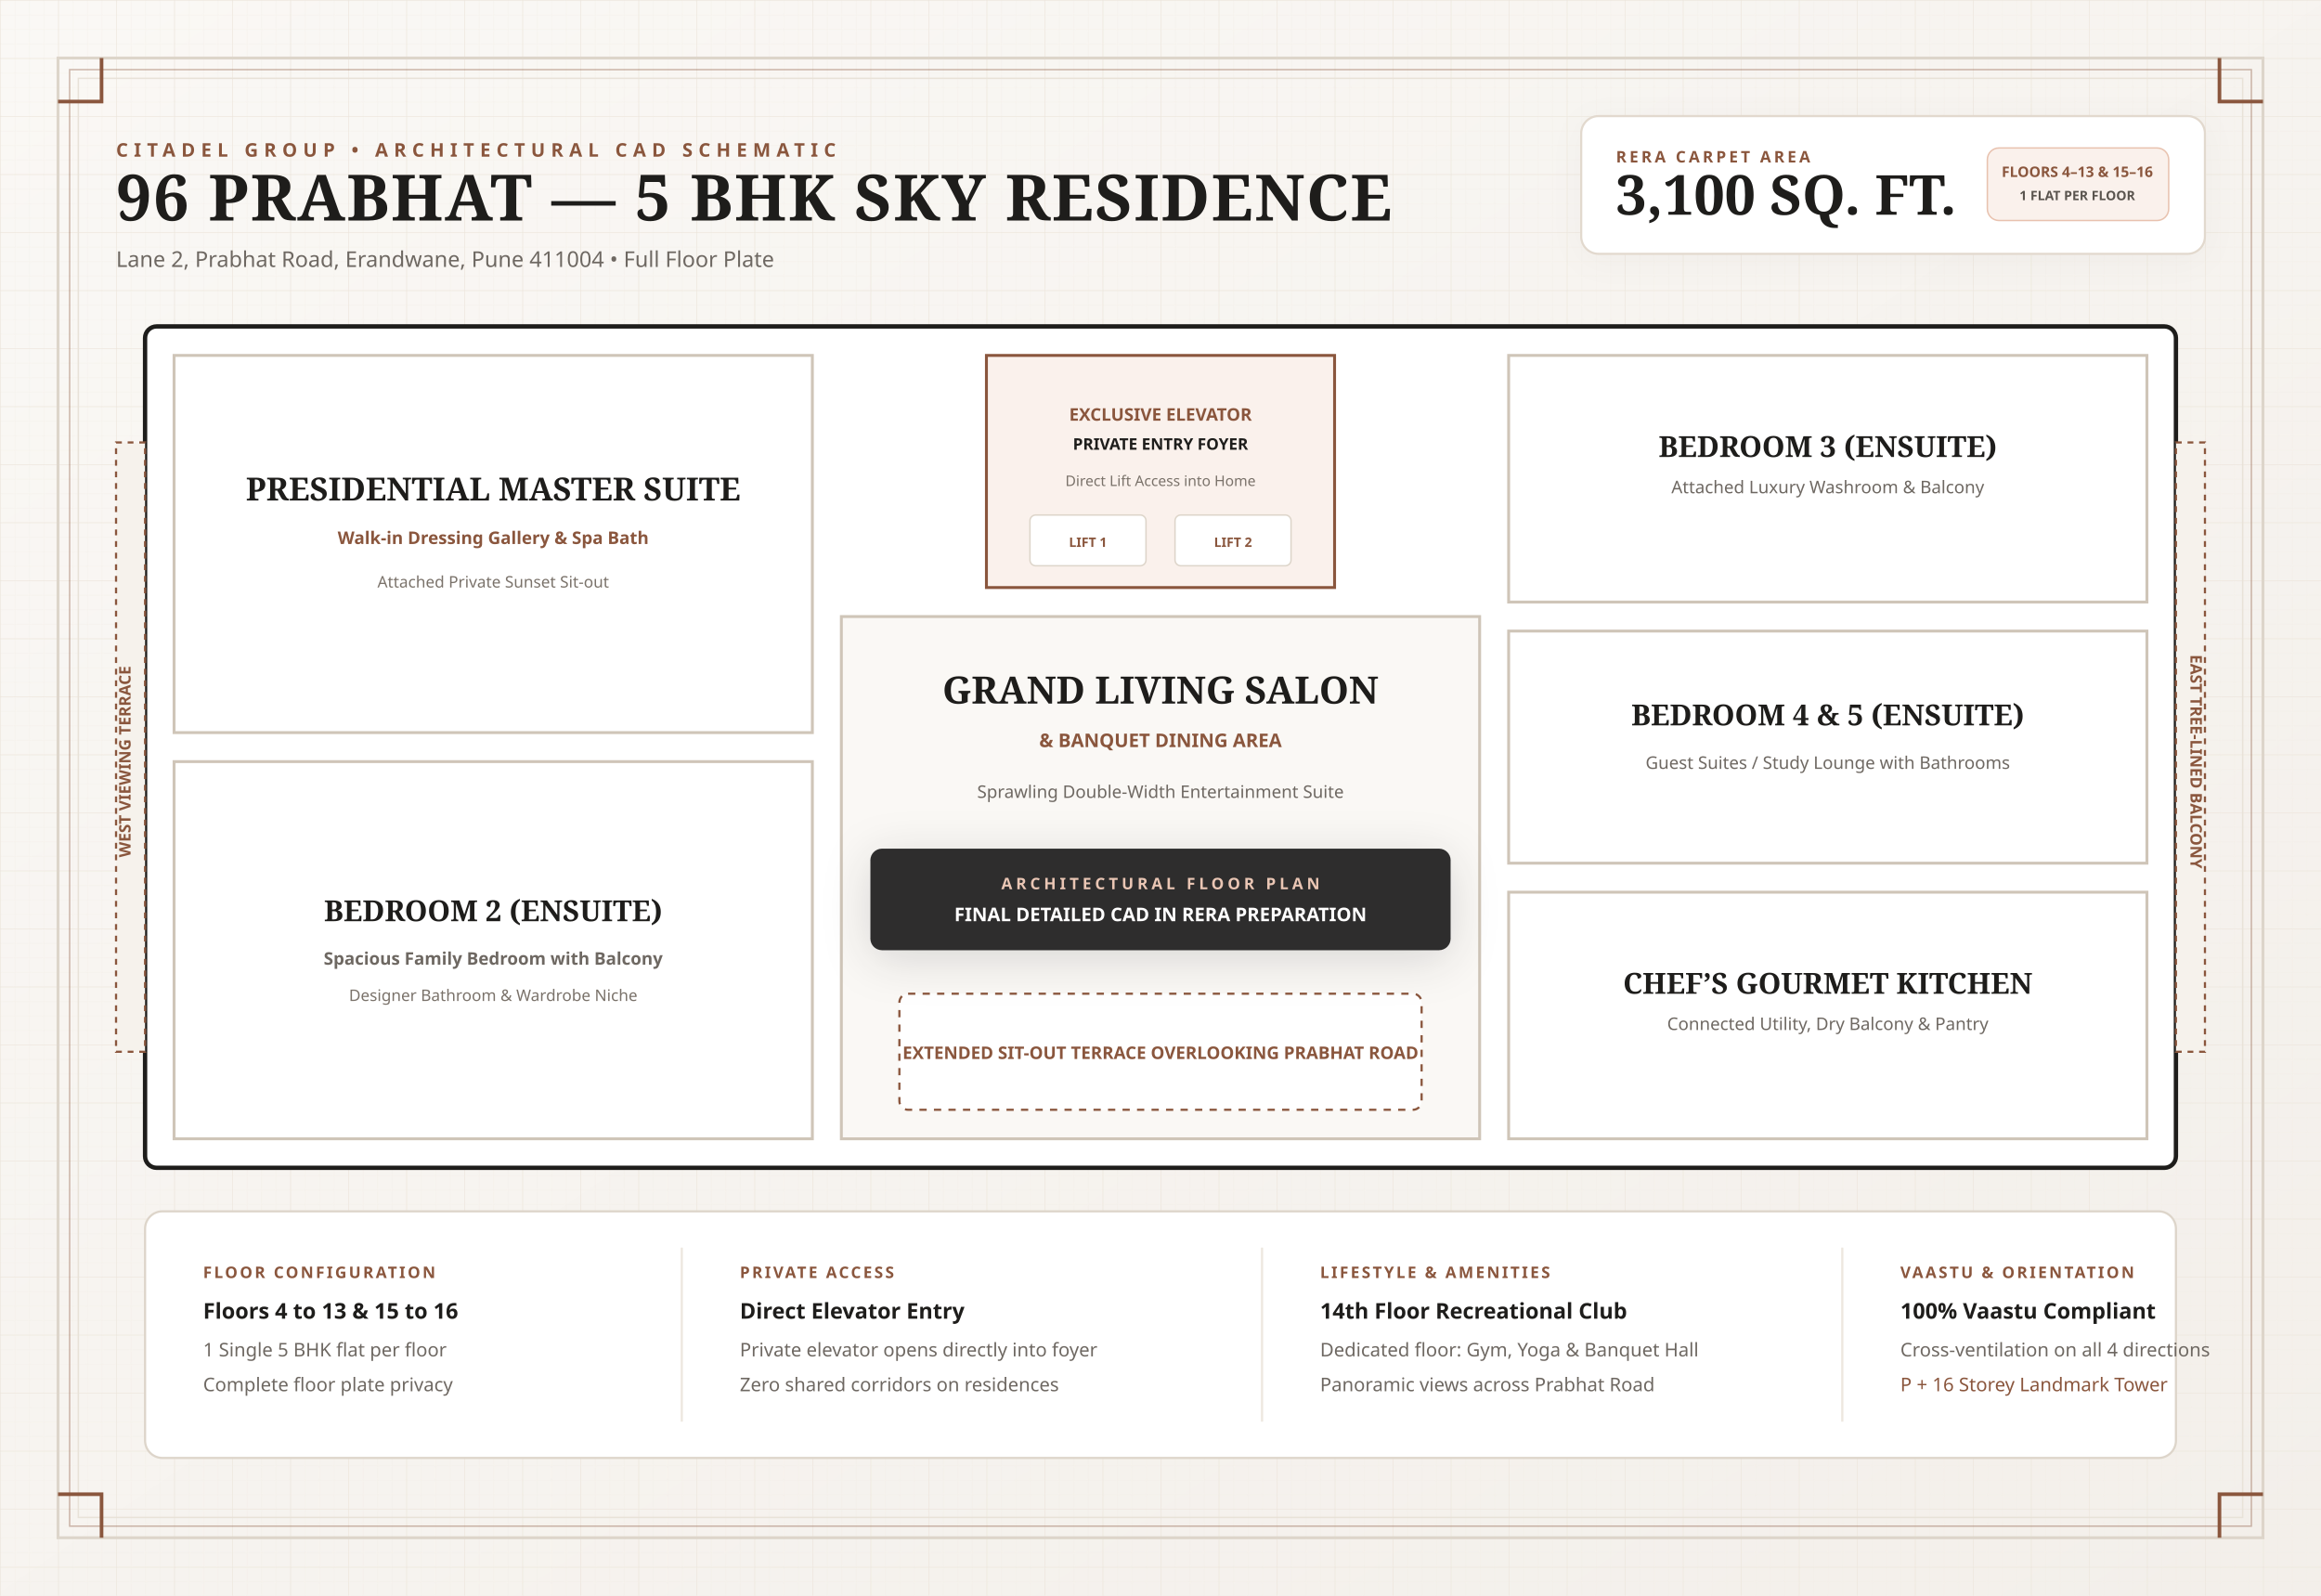
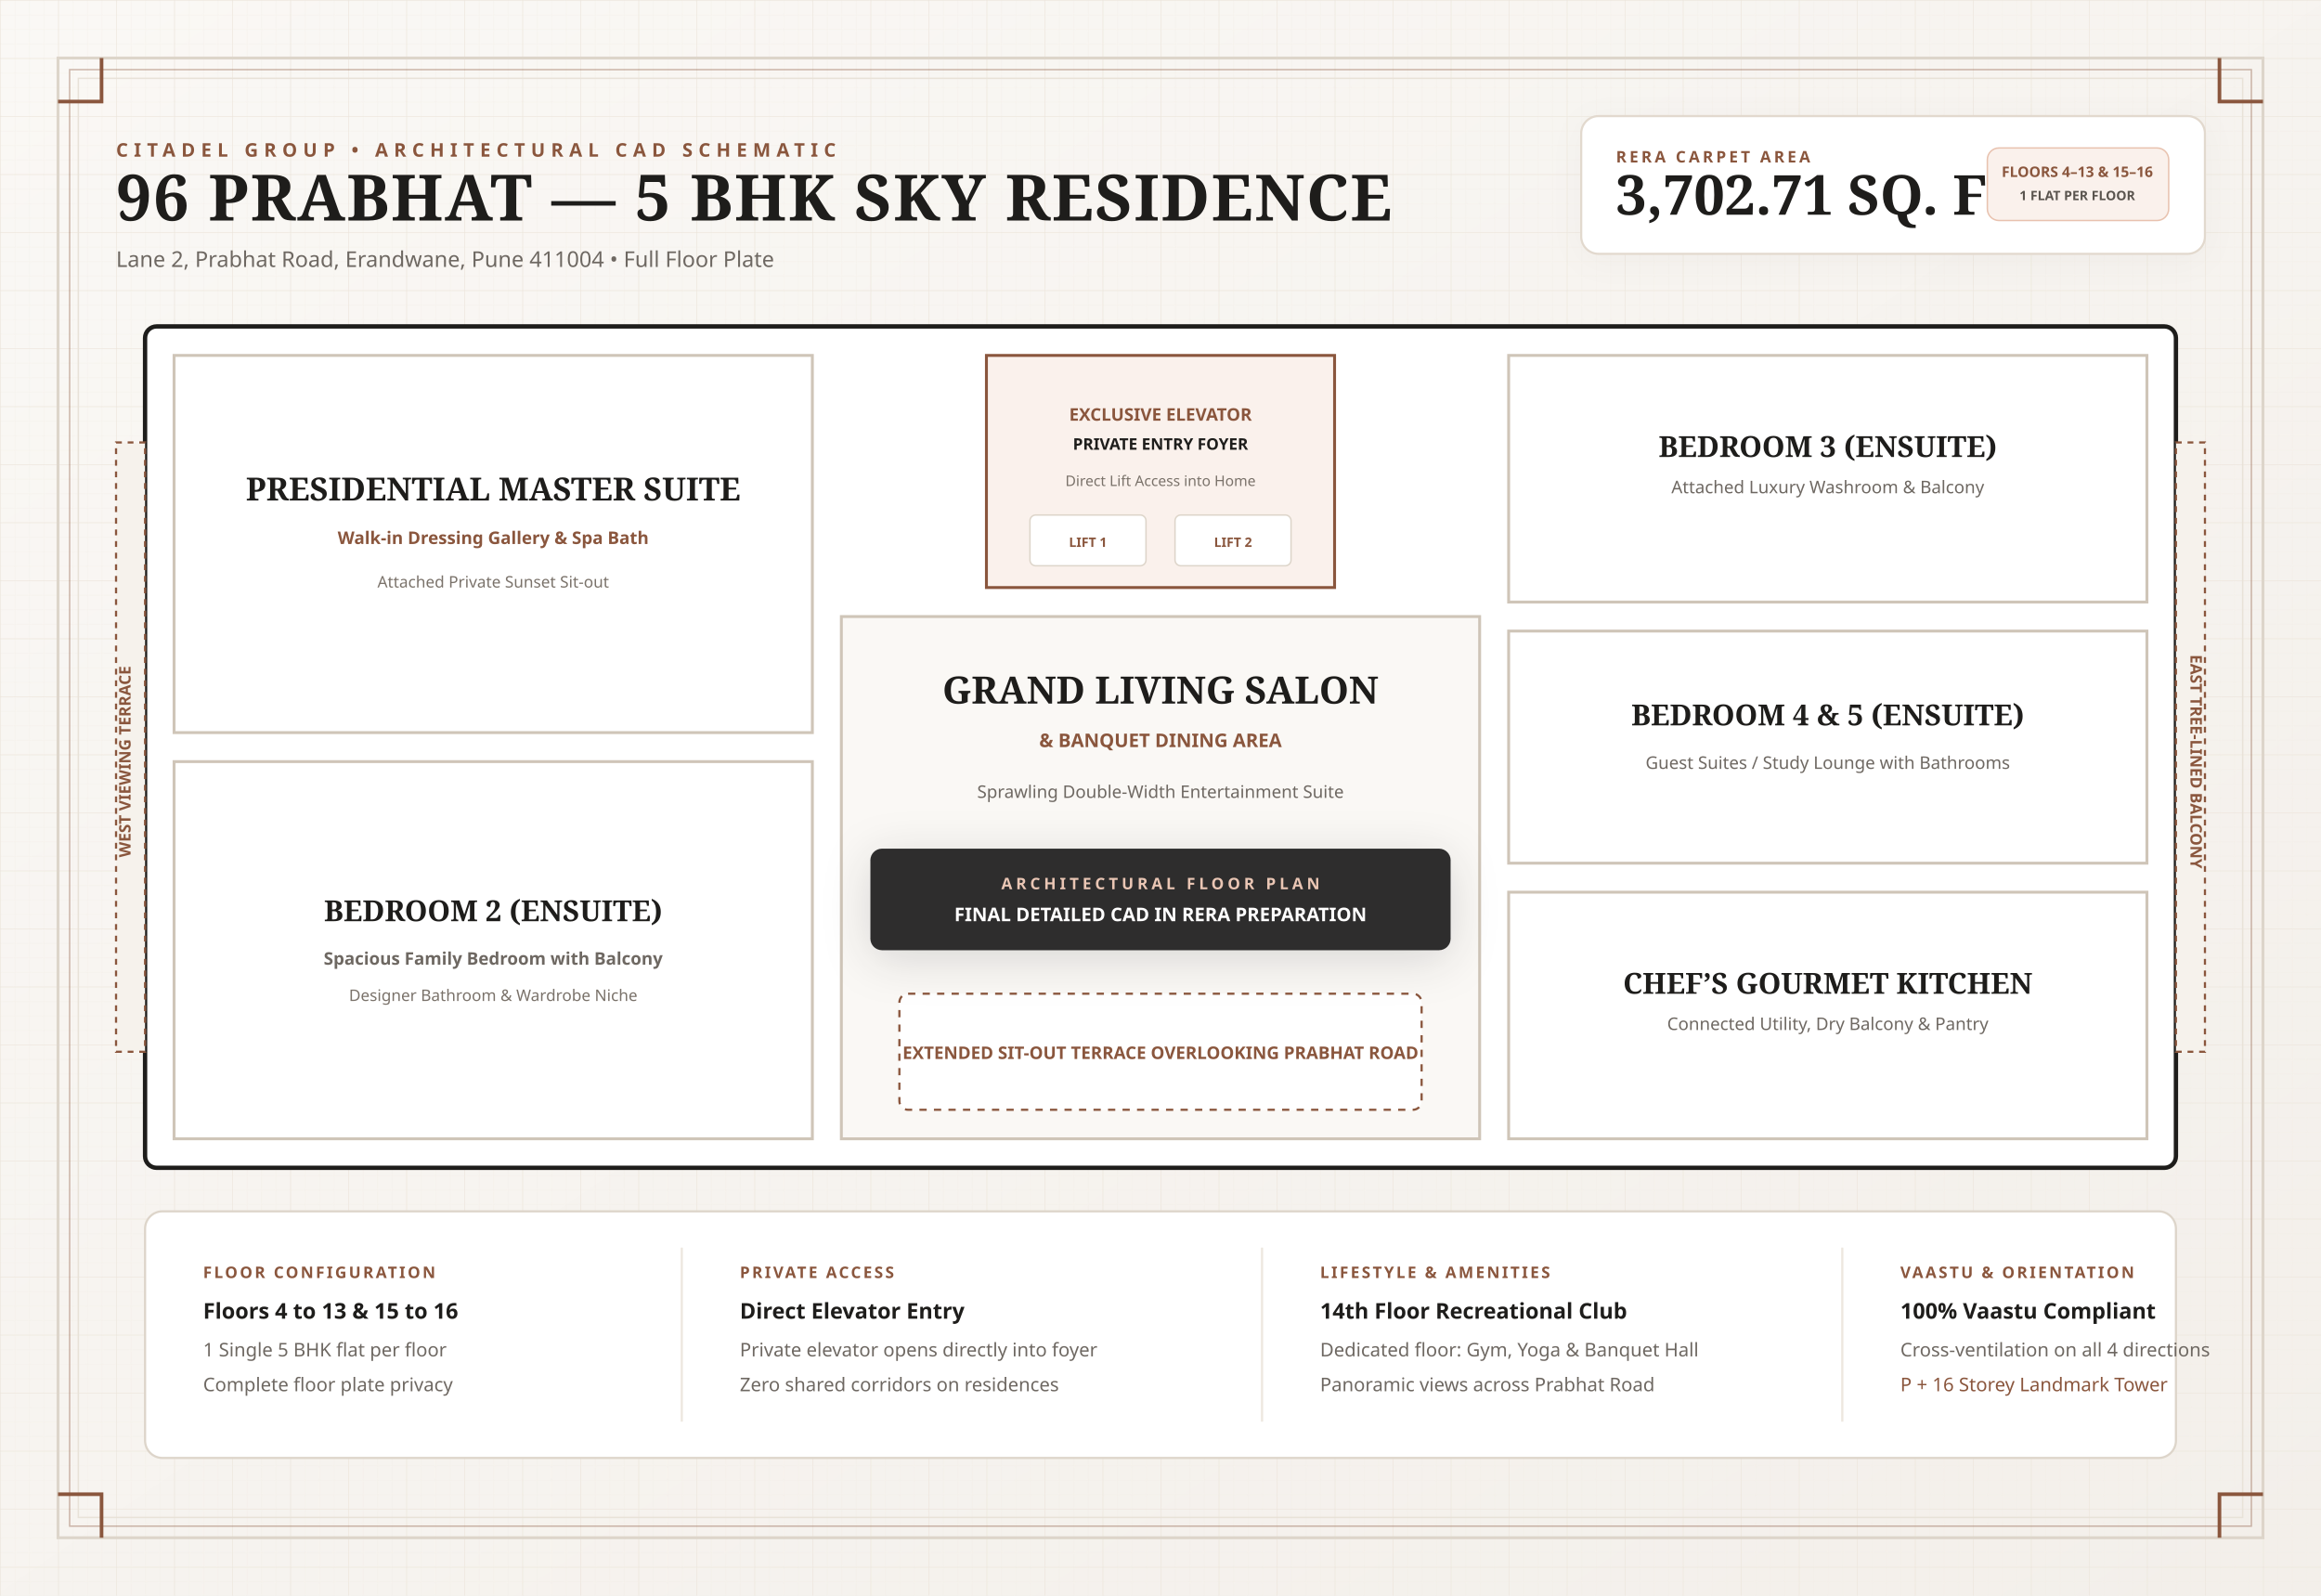
<svg xmlns="http://www.w3.org/2000/svg" viewBox="0 0 1600 1100" width="1600" height="1100">
  <defs>
    <pattern id="grid" width="40" height="40" patternUnits="userSpaceOnUse">
      <path d="M 40 0 L 0 0 0 40" fill="none" stroke="#EAE3D9" stroke-width="0.75" />
    </pattern>
    <pattern id="fineGrid" width="10" height="10" patternUnits="userSpaceOnUse">
      <path d="M 10 0 L 0 0 0 10" fill="none" stroke="#F2EDE5" stroke-width="0.5" />
    </pattern>
    <linearGradient id="bgGradient" x1="0" y1="0" x2="1" y2="1">
      <stop offset="0%" stop-color="#FAF8F5" />
      <stop offset="100%" stop-color="#F3EFEA" />
    </linearGradient>
    <linearGradient id="goldGradient" x1="0" y1="0" x2="1" y2="0">
      <stop offset="0%" stop-color="#8A563D" />
      <stop offset="100%" stop-color="#B07455" />
    </linearGradient>
  </defs>
  <rect width="1600" height="1100" fill="url(#bgGradient)" />
  <rect width="1600" height="1100" fill="url(#fineGrid)" opacity="0.7" />
  <rect width="1600" height="1100" fill="url(#grid)" opacity="0.85" />
  <rect x="40" y="40" width="1520" height="1020" fill="none" stroke="#DDD5CA" stroke-width="2" />
  <rect x="48" y="48" width="1504" height="1004" fill="none" stroke="#8A563D" stroke-width="1" stroke-opacity="0.4" />
  <rect x="54" y="54" width="1492" height="992" fill="none" stroke="#E8E2D8" stroke-width="1" />
  <path d="M 40 70 L 70 70 L 70 40" fill="none" stroke="#8A563D" stroke-width="2.5" />
  <path d="M 1560 70 L 1530 70 L 1530 40" fill="none" stroke="#8A563D" stroke-width="2.5" />
  <path d="M 40 1030 L 70 1030 L 70 1060" fill="none" stroke="#8A563D" stroke-width="2.5" />
  <path d="M 1560 1030 L 1530 1030 L 1530 1060" fill="none" stroke="#8A563D" stroke-width="2.5" />
  <g transform="translate(80, 80)">
    <text x="0" y="28" font-family="Plus Jakarta Sans, sans-serif" font-size="13" font-weight="700" letter-spacing="4" fill="#8A563D">CITADEL GROUP • ARCHITECTURAL CAD SCHEMATIC</text>
    <text x="0" y="72" font-family="Cormorant Garamond, serif" font-size="44" font-weight="600" fill="#1E1D1B" letter-spacing="1">96 PRABHAT — 5 BHK SKY RESIDENCE</text>
    <text x="0" y="104" font-family="Plus Jakarta Sans, sans-serif" font-size="15" font-weight="500" fill="#6E6862">Lane 2, Prabhat Road, Erandwane, Pune 411004 • Full Floor Plate</text>
  </g>
  <g transform="translate(1090, 80)">
    <rect x="0" y="0" width="430" height="95" rx="12" fill="#FFFFFF" stroke="#E2D9CE" stroke-width="1.5" filter="drop-shadow(0 4px 12px rgba(0,0,0,0.03))" />
    <text x="24" y="32" font-family="Plus Jakarta Sans, sans-serif" font-size="11" font-weight="700" letter-spacing="2" fill="#8A563D">RERA CARPET AREA</text>
-     <text x="24" y="68" font-family="Cormorant Garamond, serif" font-size="38" font-weight="700" fill="#1E1D1B">3,100 SQ. FT.</text>
+     <text x="24" y="68" font-family="Cormorant Garamond, serif" font-size="38" font-weight="700" fill="#1E1D1B">3,702.71 SQ. FT.</text>
    <rect x="280" y="22" width="125" height="50" rx="8" fill="#FAF1EC" stroke="#E8C2AF" stroke-width="1" />
    <text x="342" y="42" font-family="Plus Jakarta Sans, sans-serif" font-size="10" font-weight="700" fill="#8A563D" text-anchor="middle">FLOORS 4–13 &amp; 15–16</text>
    <text x="342" y="58" font-family="Plus Jakarta Sans, sans-serif" font-size="9" font-weight="600" fill="#5A544E" text-anchor="middle">1 FLAT PER FLOOR</text>
  </g>
  <g transform="translate(100, 225)">
    <rect x="0" y="0" width="1400" height="580" rx="8" fill="#FFFFFF" stroke="#1E1D1B" stroke-width="3" />
    <rect x="-20" y="80" width="20" height="420" fill="#F6F2EC" stroke="#8A563D" stroke-width="1.5" stroke-dasharray="4,4" />
    <text x="-10" y="300" font-family="Plus Jakarta Sans, sans-serif" font-size="11" font-weight="600" fill="#8A563D" transform="rotate(-90, -10, 300)" text-anchor="middle">WEST VIEWING TERRACE</text>
    <rect x="1400" y="80" width="20" height="420" fill="#F6F2EC" stroke="#8A563D" stroke-width="1.5" stroke-dasharray="4,4" />
    <text x="1410" y="300" font-family="Plus Jakarta Sans, sans-serif" font-size="11" font-weight="600" fill="#8A563D" transform="rotate(90, 1410, 300)" text-anchor="middle">EAST TREE-LINED BALCONY</text>
    <rect x="580" y="20" width="240" height="160" fill="#FAF1EC" stroke="#8A563D" stroke-width="2" />
    <text x="700" y="65" font-family="Plus Jakarta Sans, sans-serif" font-size="12" font-weight="700" fill="#8A563D" text-anchor="middle">EXCLUSIVE ELEVATOR</text>
    <text x="700" y="85" font-family="Plus Jakarta Sans, sans-serif" font-size="11" font-weight="600" fill="#1E1D1B" text-anchor="middle">PRIVATE ENTRY FOYER</text>
    <text x="700" y="110" font-family="Plus Jakarta Sans, sans-serif" font-size="10" font-weight="500" fill="#7A726A" text-anchor="middle">Direct Lift Access into Home</text>
    <rect x="610" y="130" width="80" height="35" rx="4" fill="#FFFFFF" stroke="#DDD5CA" />
    <text x="650" y="152" font-family="Plus Jakarta Sans, sans-serif" font-size="9" font-weight="700" fill="#8A563D" text-anchor="middle">LIFT 1</text>
    <rect x="710" y="130" width="80" height="35" rx="4" fill="#FFFFFF" stroke="#DDD5CA" />
    <text x="750" y="152" font-family="Plus Jakarta Sans, sans-serif" font-size="9" font-weight="700" fill="#8A563D" text-anchor="middle">LIFT 2</text>
    <rect x="480" y="200" width="440" height="360" fill="#FAF8F5" stroke="#CFC5B8" stroke-width="2" />
    <text x="700" y="260" font-family="Cormorant Garamond, serif" font-size="26" font-weight="700" fill="#1E1D1B" text-anchor="middle">GRAND LIVING SALON</text>
    <text x="700" y="290" font-family="Plus Jakarta Sans, sans-serif" font-size="13" font-weight="600" fill="#8A563D" text-anchor="middle">&amp; BANQUET DINING AREA</text>
    <text x="700" y="325" font-family="Plus Jakarta Sans, sans-serif" font-size="12" font-weight="500" fill="#6E6862" text-anchor="middle">Sprawling Double-Width Entertainment Suite</text>
    <rect x="520" y="460" width="360" height="80" rx="6" fill="#FFFFFF" stroke="#8A563D" stroke-width="1.5" stroke-dasharray="5,5" />
    <text x="700" y="505" font-family="Plus Jakarta Sans, sans-serif" font-size="12" font-weight="600" fill="#8A563D" text-anchor="middle">EXTENDED SIT-OUT TERRACE OVERLOOKING PRABHAT ROAD</text>
    <rect x="20" y="20" width="440" height="260" fill="#FFFFFF" stroke="#CFC5B8" stroke-width="2" />
    <text x="240" y="120" font-family="Cormorant Garamond, serif" font-size="22" font-weight="700" fill="#1E1D1B" text-anchor="middle">PRESIDENTIAL MASTER SUITE</text>
    <text x="240" y="150" font-family="Plus Jakarta Sans, sans-serif" font-size="12" font-weight="600" fill="#8A563D" text-anchor="middle">Walk-in Dressing Gallery &amp; Spa Bath</text>
    <text x="240" y="180" font-family="Plus Jakarta Sans, sans-serif" font-size="11" font-weight="500" fill="#7A726A" text-anchor="middle">Attached Private Sunset Sit-out</text>
    <rect x="20" y="300" width="440" height="260" fill="#FFFFFF" stroke="#CFC5B8" stroke-width="2" />
    <text x="240" y="410" font-family="Cormorant Garamond, serif" font-size="20" font-weight="700" fill="#1E1D1B" text-anchor="middle">BEDROOM 2 (ENSUITE)</text>
    <text x="240" y="440" font-family="Plus Jakarta Sans, sans-serif" font-size="12" font-weight="600" fill="#6E6862" text-anchor="middle">Spacious Family Bedroom with Balcony</text>
    <text x="240" y="465" font-family="Plus Jakarta Sans, sans-serif" font-size="11" font-weight="500" fill="#7A726A" text-anchor="middle">Designer Bathroom &amp; Wardrobe Niche</text>
    <rect x="940" y="20" width="440" height="170" fill="#FFFFFF" stroke="#CFC5B8" stroke-width="2" />
    <text x="1160" y="90" font-family="Cormorant Garamond, serif" font-size="20" font-weight="700" fill="#1E1D1B" text-anchor="middle">BEDROOM 3 (ENSUITE)</text>
    <text x="1160" y="115" font-family="Plus Jakarta Sans, sans-serif" font-size="12" font-weight="500" fill="#6E6862" text-anchor="middle">Attached Luxury Washroom &amp; Balcony</text>
    <rect x="940" y="210" width="440" height="160" fill="#FFFFFF" stroke="#CFC5B8" stroke-width="2" />
    <text x="1160" y="275" font-family="Cormorant Garamond, serif" font-size="20" font-weight="700" fill="#1E1D1B" text-anchor="middle">BEDROOM 4 &amp; 5 (ENSUITE)</text>
    <text x="1160" y="305" font-family="Plus Jakarta Sans, sans-serif" font-size="12" font-weight="500" fill="#6E6862" text-anchor="middle">Guest Suites / Study Lounge with Bathrooms</text>
    <rect x="940" y="390" width="440" height="170" fill="#FFFFFF" stroke="#CFC5B8" stroke-width="2" />
    <text x="1160" y="460" font-family="Cormorant Garamond, serif" font-size="20" font-weight="700" fill="#1E1D1B" text-anchor="middle">CHEF’S GOURMET KITCHEN</text>
    <text x="1160" y="485" font-family="Plus Jakarta Sans, sans-serif" font-size="12" font-weight="500" fill="#6E6862" text-anchor="middle">Connected Utility, Dry Balcony &amp; Pantry</text>
    <g transform="translate(500, 360)" opacity="0.92">
      <rect x="0" y="0" width="400" height="70" rx="8" fill="#1E1D1B" filter="drop-shadow(0 6px 16px rgba(0,0,0,0.15))" />
      <text x="200" y="28" font-family="Plus Jakarta Sans, sans-serif" font-size="11" font-weight="700" letter-spacing="2.5" fill="#E8C2AF" text-anchor="middle">ARCHITECTURAL FLOOR PLAN</text>
      <text x="200" y="50" font-family="Plus Jakarta Sans, sans-serif" font-size="13" font-weight="600" fill="#FFFFFF" text-anchor="middle">FINAL DETAILED CAD IN RERA PREPARATION</text>
    </g>
  </g>
  <g transform="translate(100, 835)">
    <rect x="0" y="0" width="1400" height="170" rx="12" fill="#FFFFFF" stroke="#DDD5CA" stroke-width="1.5" />
    <g transform="translate(40, 28)">
      <text x="0" y="18" font-family="Plus Jakarta Sans, sans-serif" font-size="11" font-weight="700" letter-spacing="1.5" fill="#8A563D">FLOOR CONFIGURATION</text>
      <text x="0" y="46" font-family="Plus Jakarta Sans, sans-serif" font-size="15" font-weight="700" fill="#1E1D1B">Floors 4 to 13 &amp; 15 to 16</text>
      <text x="0" y="72" font-family="Plus Jakarta Sans, sans-serif" font-size="13" font-weight="500" fill="#6E6862">1 Single 5 BHK flat per floor</text>
      <text x="0" y="96" font-family="Plus Jakarta Sans, sans-serif" font-size="13" font-weight="500" fill="#6E6862">Complete floor plate privacy</text>
    </g>
    <line x1="370" y1="25" x2="370" y2="145" stroke="#EDE7DF" stroke-width="1.5" />
    <g transform="translate(410, 28)">
      <text x="0" y="18" font-family="Plus Jakarta Sans, sans-serif" font-size="11" font-weight="700" letter-spacing="1.5" fill="#8A563D">PRIVATE ACCESS</text>
      <text x="0" y="46" font-family="Plus Jakarta Sans, sans-serif" font-size="15" font-weight="700" fill="#1E1D1B">Direct Elevator Entry</text>
      <text x="0" y="72" font-family="Plus Jakarta Sans, sans-serif" font-size="13" font-weight="500" fill="#6E6862">Private elevator opens directly into foyer</text>
      <text x="0" y="96" font-family="Plus Jakarta Sans, sans-serif" font-size="13" font-weight="500" fill="#6E6862">Zero shared corridors on residences</text>
    </g>
    <line x1="770" y1="25" x2="770" y2="145" stroke="#EDE7DF" stroke-width="1.5" />
    <g transform="translate(810, 28)">
      <text x="0" y="18" font-family="Plus Jakarta Sans, sans-serif" font-size="11" font-weight="700" letter-spacing="1.5" fill="#8A563D">LIFESTYLE &amp; AMENITIES</text>
      <text x="0" y="46" font-family="Plus Jakarta Sans, sans-serif" font-size="15" font-weight="700" fill="#1E1D1B">14th Floor Recreational Club</text>
      <text x="0" y="72" font-family="Plus Jakarta Sans, sans-serif" font-size="13" font-weight="500" fill="#6E6862">Dedicated floor: Gym, Yoga &amp; Banquet Hall</text>
      <text x="0" y="96" font-family="Plus Jakarta Sans, sans-serif" font-size="13" font-weight="500" fill="#6E6862">Panoramic views across Prabhat Road</text>
    </g>
    <line x1="1170" y1="25" x2="1170" y2="145" stroke="#EDE7DF" stroke-width="1.5" />
    <g transform="translate(1210, 28)">
      <text x="0" y="18" font-family="Plus Jakarta Sans, sans-serif" font-size="11" font-weight="700" letter-spacing="1.5" fill="#8A563D">VAASTU &amp; ORIENTATION</text>
      <text x="0" y="46" font-family="Plus Jakarta Sans, sans-serif" font-size="15" font-weight="700" fill="#1E1D1B">100% Vaastu Compliant</text>
      <text x="0" y="72" font-family="Plus Jakarta Sans, sans-serif" font-size="13" font-weight="500" fill="#6E6862">Cross-ventilation on all 4 directions</text>
      <text x="0" y="96" font-family="Plus Jakarta Sans, sans-serif" font-size="13" font-weight="500" fill="#8A563D">P + 16 Storey Landmark Tower</text>
    </g>
  </g>
</svg>
